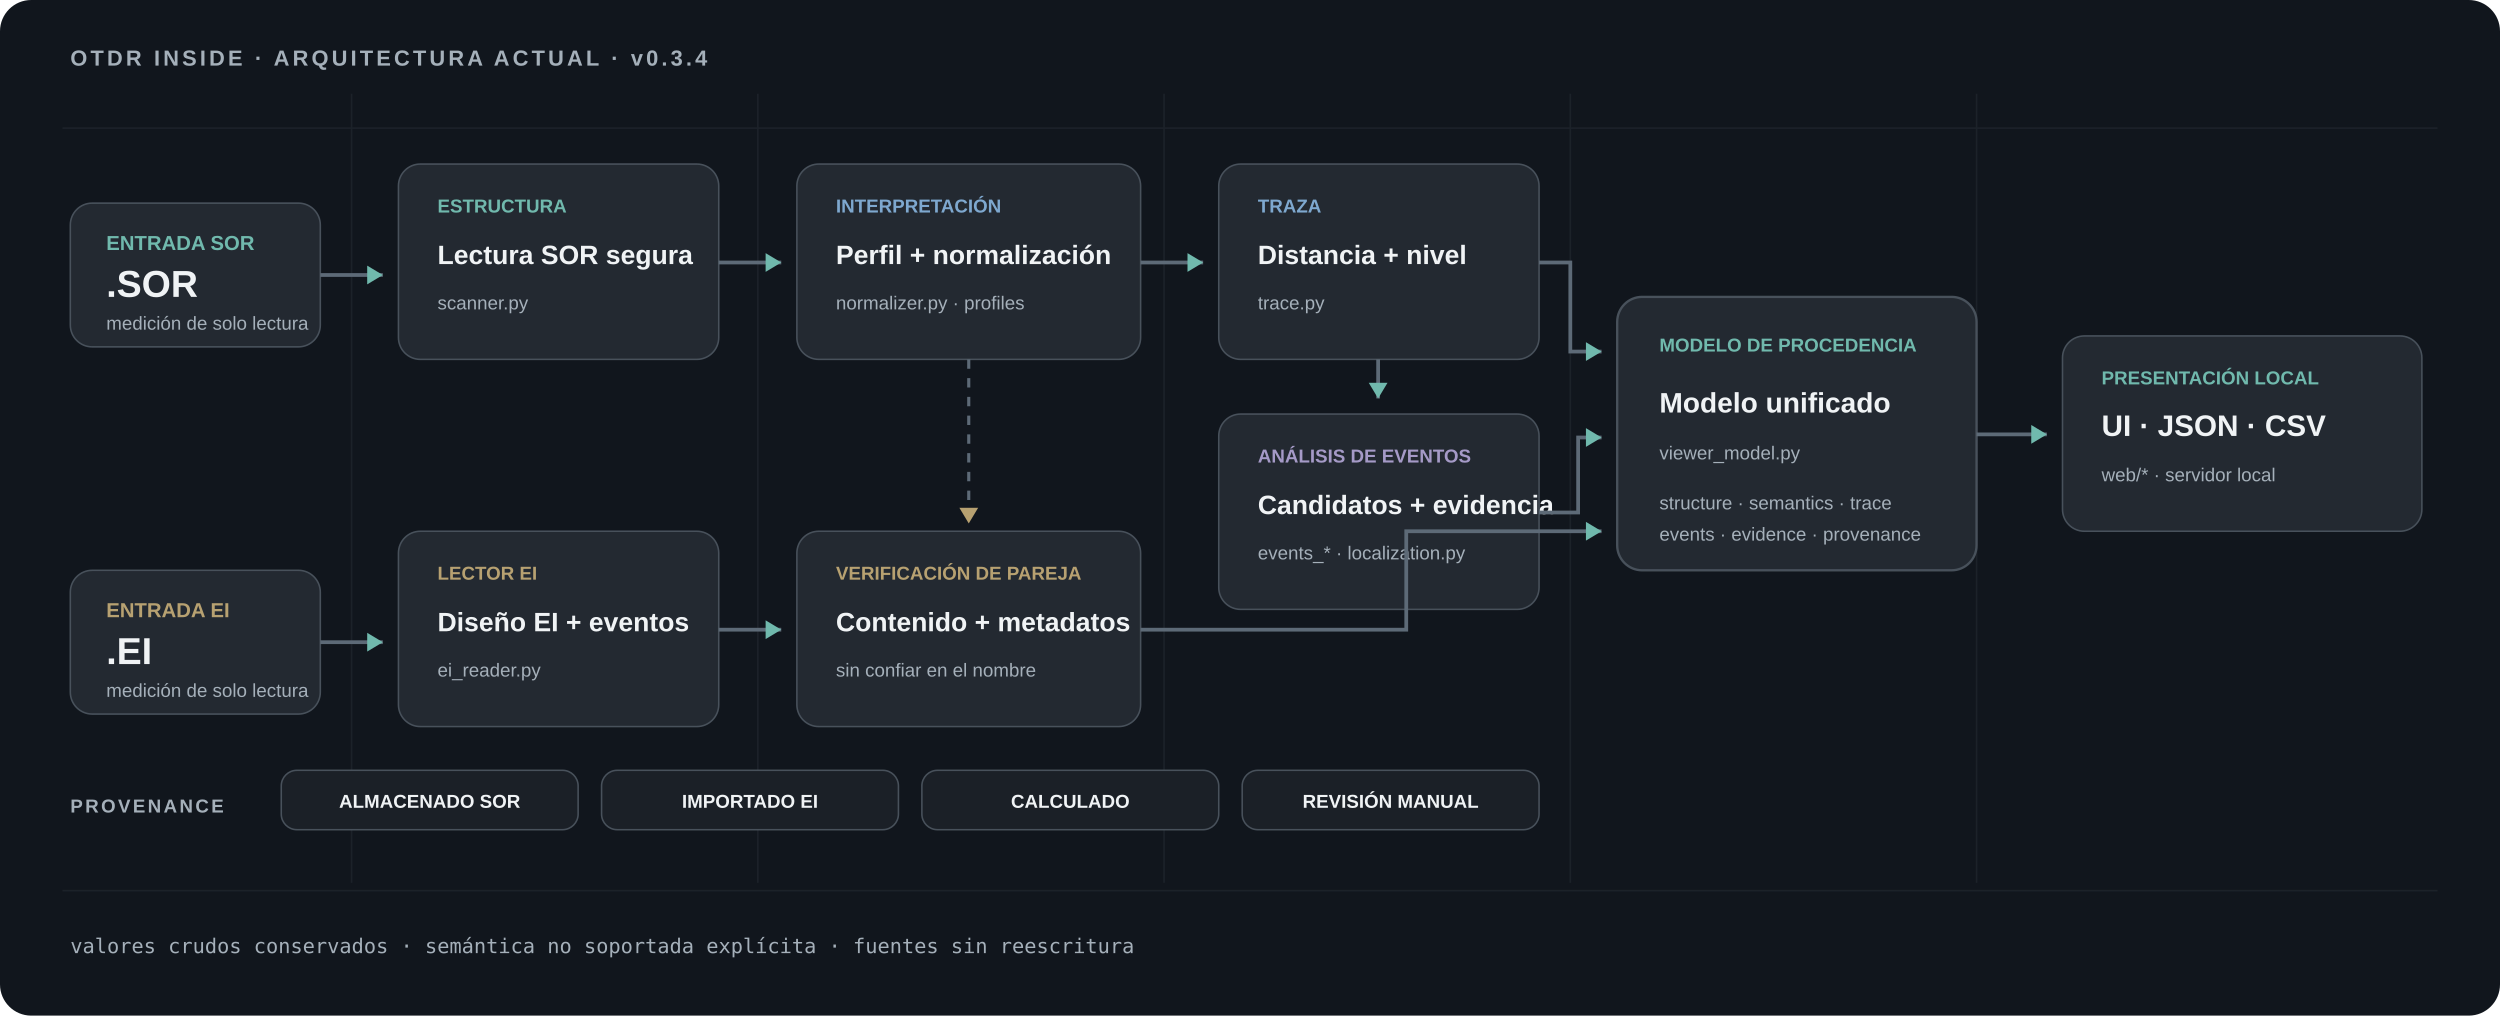
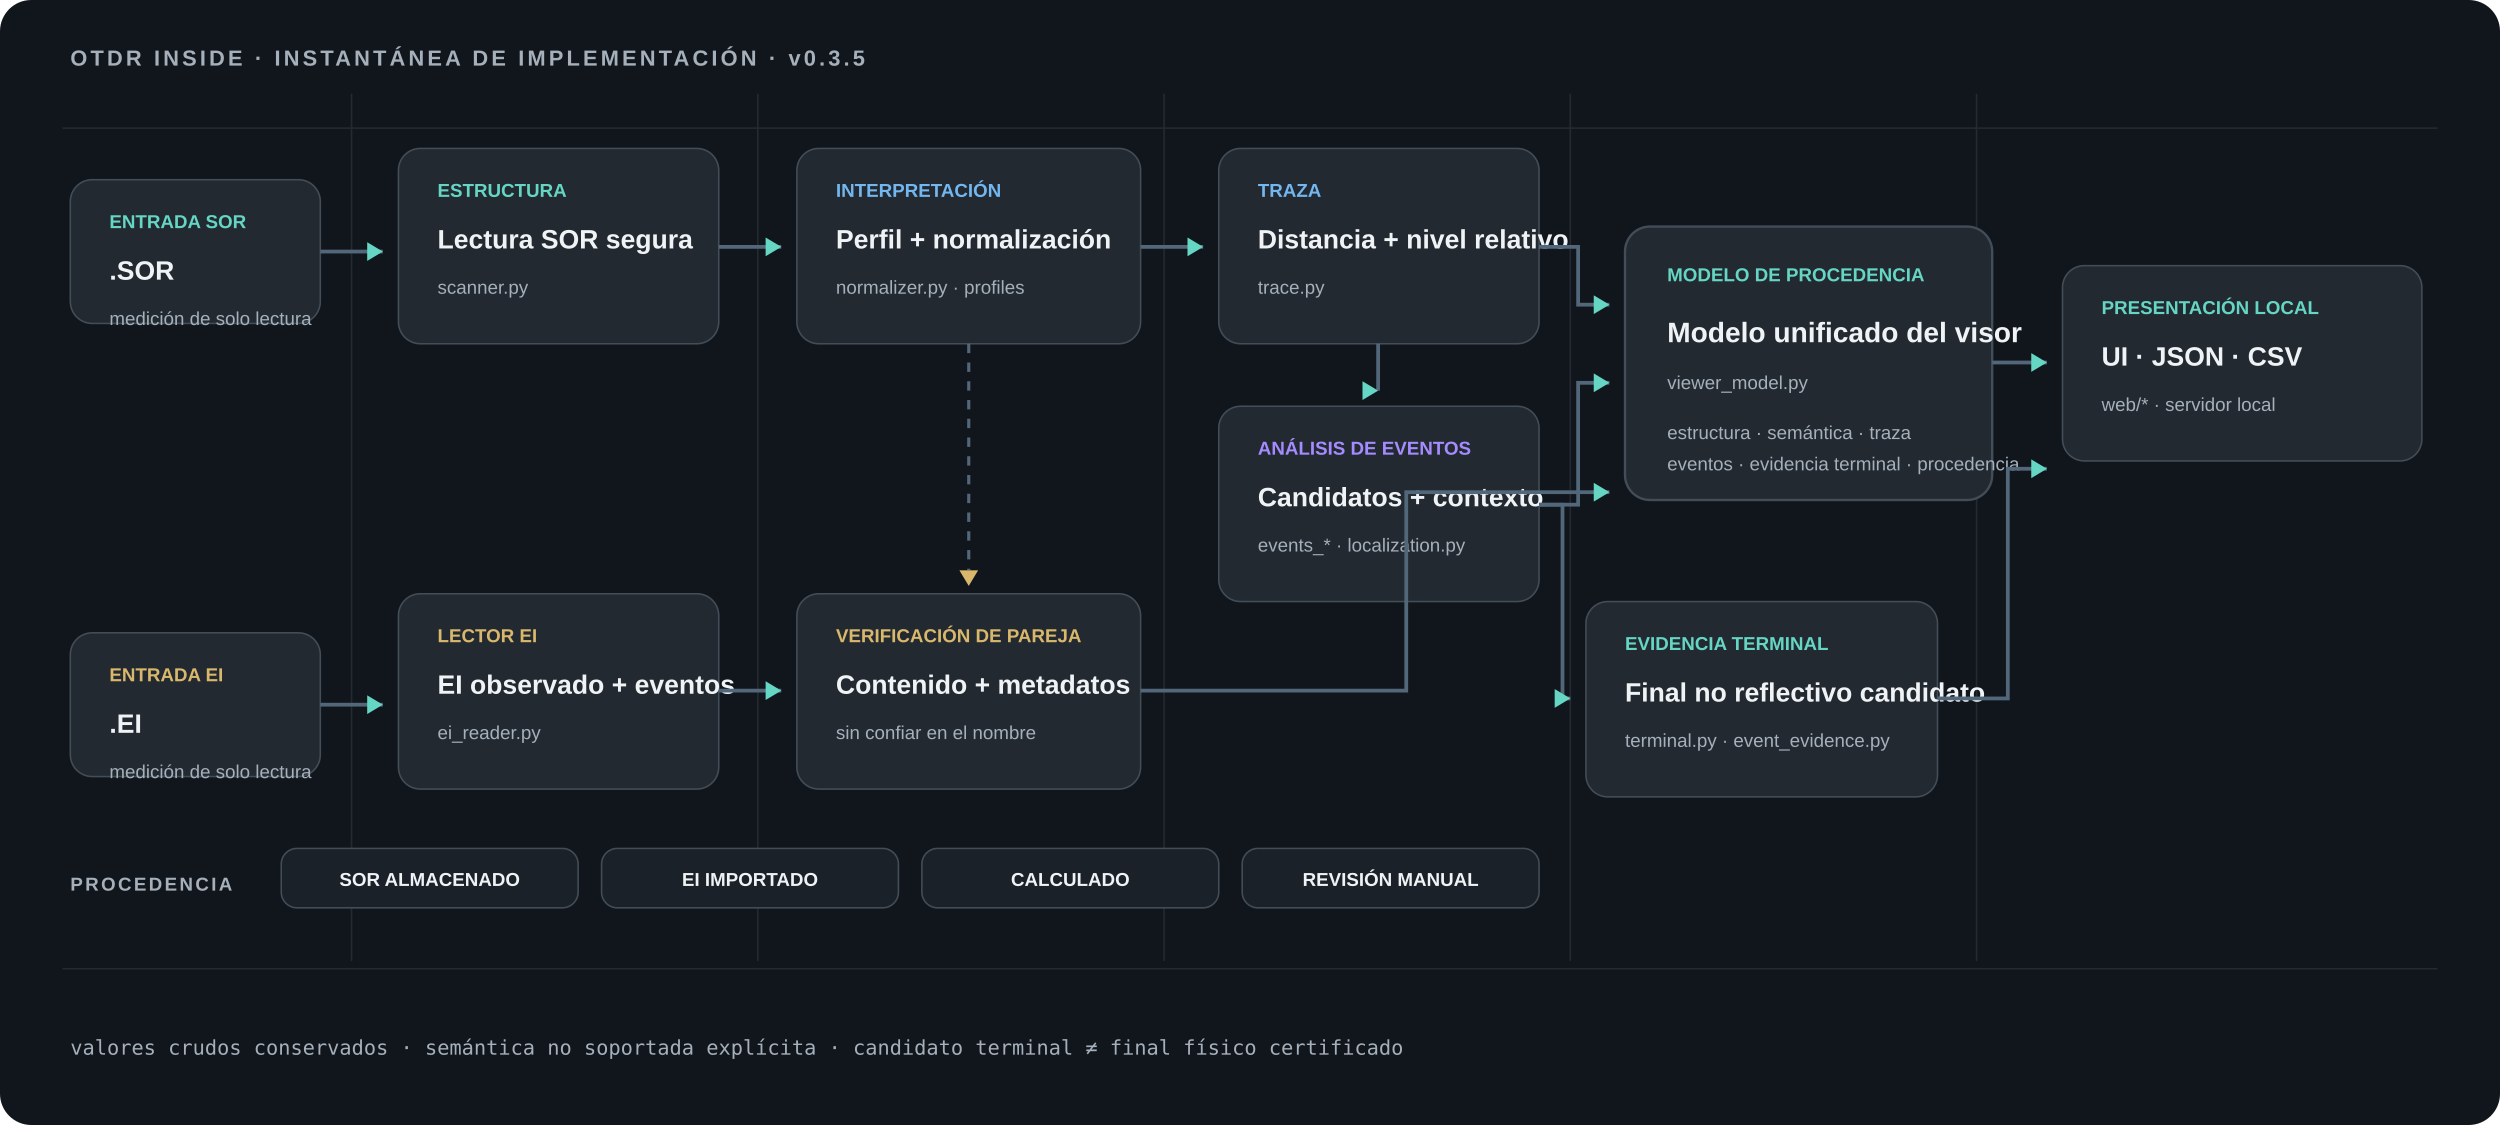
- <svg xmlns="http://www.w3.org/2000/svg" width="1600" height="650" viewBox="0 0 1600 650">
-   <rect width="1600" height="650" rx="20" fill="#11161d" />
-   <g opacity=".13" stroke="#66717c" stroke-width="1">
-     <path d="M40 82H1560M40 570H1560" />
-     <path d="M225 60V565M485 60V565M745 60V565M1005 60V565M1265 60V565" />
+ <svg xmlns="http://www.w3.org/2000/svg" width="1600" height="720" viewBox="0 0 1600 720">
+   <rect width="1600" height="720" rx="20" fill="#11161d" />
+   <g opacity=".13" stroke="#a5b0ba" stroke-width="1">
+     <path d="M40 82H1560M40 620H1560" />
+     <path d="M225 60V615M485 60V615M745 60V615M1005 60V615M1265 60V615" />
  </g>
  <g font-family="Segoe UI,Arial,sans-serif">
-     <text x="45" y="42" fill="#a5b0ba" font-size="14" font-weight="700" letter-spacing="2">OTDR INSIDE · ARQUITECTURA ACTUAL · v0.3.4</text>
-     <rect x="45" y="130" width="160" height="92" rx="14" fill="#232931" stroke="#48515b" />
-     <text x="68" y="160" fill="#70b9ad" font-size="13" font-weight="700">ENTRADA SOR</text>
-     <text x="68" y="190" fill="#f0f3f5" font-size="24" font-weight="700">.SOR</text>
-     <text x="68" y="211" fill="#a5b0ba" font-size="12">medición de solo lectura</text>
-     <rect x="45" y="365" width="160" height="92" rx="14" fill="#232931" stroke="#48515b" />
-     <text x="68" y="395" fill="#b7a171" font-size="13" font-weight="700">ENTRADA EI</text>
-     <text x="68" y="425" fill="#f0f3f5" font-size="24" font-weight="700">.EI</text>
-     <text x="68" y="446" fill="#a5b0ba" font-size="12">medición de solo lectura</text>
-     <rect x="255" y="105" width="205" height="125" rx="14" fill="#232931" stroke="#48515b" />
-     <text x="280" y="136" fill="#70b9ad" font-size="12" font-weight="700">ESTRUCTURA</text>
-     <text x="280" y="169" fill="#f0f3f5" font-size="17" font-weight="700">Lectura SOR segura</text>
-     <text x="280" y="198" fill="#a5b0ba" font-size="12">scanner.py</text>
-     <rect x="510" y="105" width="220" height="125" rx="14" fill="#232931" stroke="#48515b" />
-     <text x="535" y="136" fill="#7ea8cf" font-size="12" font-weight="700">INTERPRETACIÓN</text>
-     <text x="535" y="169" fill="#f0f3f5" font-size="17" font-weight="700">Perfil + normalización</text>
-     <text x="535" y="198" fill="#a5b0ba" font-size="12">normalizer.py · profiles</text>
-     <rect x="780" y="105" width="205" height="125" rx="14" fill="#232931" stroke="#48515b" />
-     <text x="805" y="136" fill="#7ea8cf" font-size="12" font-weight="700">TRAZA</text>
-     <text x="805" y="169" fill="#f0f3f5" font-size="17" font-weight="700">Distancia + nivel</text>
-     <text x="805" y="198" fill="#a5b0ba" font-size="12">trace.py</text>
-     <rect x="780" y="265" width="205" height="125" rx="14" fill="#232931" stroke="#48515b" />
-     <text x="805" y="296" fill="#a59ac7" font-size="12" font-weight="700">ANÁLISIS DE EVENTOS</text>
-     <text x="805" y="329" fill="#f0f3f5" font-size="17" font-weight="700">Candidatos + evidencia</text>
-     <text x="805" y="358" fill="#a5b0ba" font-size="12">events_* · localization.py</text>
-     <rect x="255" y="340" width="205" height="125" rx="14" fill="#232931" stroke="#48515b" />
-     <text x="280" y="371" fill="#b7a171" font-size="12" font-weight="700">LECTOR EI</text>
-     <text x="280" y="404" fill="#f0f3f5" font-size="17" font-weight="700">Diseño EI + eventos</text>
-     <text x="280" y="433" fill="#a5b0ba" font-size="12">ei_reader.py</text>
-     <rect x="510" y="340" width="220" height="125" rx="14" fill="#232931" stroke="#48515b" />
-     <text x="535" y="371" fill="#b7a171" font-size="12" font-weight="700">VERIFICACIÓN DE PAREJA</text>
-     <text x="535" y="404" fill="#f0f3f5" font-size="17" font-weight="700">Contenido + metadatos</text>
-     <text x="535" y="433" fill="#a5b0ba" font-size="12">sin confiar en el nombre</text>
-     <rect x="1035" y="190" width="230" height="175" rx="16" fill="#232931" stroke="#48515b" stroke-width="1.5" />
-     <text x="1062" y="225" fill="#70b9ad" font-size="12" font-weight="700">MODELO DE PROCEDENCIA</text>
-     <text x="1062" y="264" fill="#f0f3f5" font-size="18" font-weight="700">Modelo unificado</text>
-     <text x="1062" y="294" fill="#a5b0ba" font-size="12">viewer_model.py</text>
-     <text x="1062" y="326" fill="#a5b0ba" font-size="12">structure · semantics · trace</text>
-     <text x="1062" y="346" fill="#a5b0ba" font-size="12">events · evidence · provenance</text>
-     <rect x="1320" y="215" width="230" height="125" rx="14" fill="#232931" stroke="#48515b" />
-     <text x="1345" y="246" fill="#70b9ad" font-size="12" font-weight="700">PRESENTACIÓN LOCAL</text>
-     <text x="1345" y="279" fill="#f0f3f5" font-size="19" font-weight="700">UI · JSON · CSV</text>
-     <text x="1345" y="308" fill="#a5b0ba" font-size="12">web/* · servidor local</text>
-     <text x="45" y="520" fill="#a5b0ba" font-size="12" font-weight="700" letter-spacing="1.5">PROVENANCE</text>
-     <rect x="180" y="493" width="190" height="38" rx="10" fill="#1b2027" stroke="#48515b" />
-     <text x="275" y="517" fill="#f0f3f5" text-anchor="middle" font-size="12" font-weight="600">ALMACENADO SOR</text>
-     <rect x="385" y="493" width="190" height="38" rx="10" fill="#1b2027" stroke="#48515b" />
-     <text x="480" y="517" fill="#f0f3f5" text-anchor="middle" font-size="12" font-weight="600">IMPORTADO EI</text>
-     <rect x="590" y="493" width="190" height="38" rx="10" fill="#1b2027" stroke="#48515b" />
-     <text x="685" y="517" fill="#f0f3f5" text-anchor="middle" font-size="12" font-weight="600">CALCULADO</text>
-     <rect x="795" y="493" width="190" height="38" rx="10" fill="#1b2027" stroke="#48515b" />
-     <text x="890" y="517" fill="#f0f3f5" text-anchor="middle" font-size="12" font-weight="600">REVISIÓN MANUAL</text>
-     <text x="45" y="610" fill="#a5b0ba" font-family="Consolas,monospace" font-size="13">valores crudos conservados · semántica no soportada explícita · fuentes sin reescritura</text>
+     <text x="45" y="42" fill="#a5b0ba" font-size="14" font-weight="700" letter-spacing="2">OTDR INSIDE · INSTANTÁNEA DE IMPLEMENTACIÓN · v0.3.5</text>
+     <rect x="45" y="115" width="160" height="92" rx="14" fill="#232931" stroke="#434d57" />
+     <text x="70" y="146" fill="#65d6c3" font-size="12" font-weight="700">ENTRADA SOR</text>
+     <text x="70" y="179" fill="#f0f3f5" font-size="17" font-weight="700">.SOR</text>
+     <text x="70" y="208" fill="#a5b0ba" font-size="12">medición de solo lectura</text>
+     <rect x="45" y="405" width="160" height="92" rx="14" fill="#232931" stroke="#434d57" />
+     <text x="70" y="436" fill="#d9b86c" font-size="12" font-weight="700">ENTRADA EI</text>
+     <text x="70" y="469" fill="#f0f3f5" font-size="17" font-weight="700">.EI</text>
+     <text x="70" y="498" fill="#a5b0ba" font-size="12">medición de solo lectura</text>
+     <rect x="255" y="95" width="205" height="125" rx="14" fill="#232931" stroke="#434d57" />
+     <text x="280" y="126" fill="#65d6c3" font-size="12" font-weight="700">ESTRUCTURA</text>
+     <text x="280" y="159" fill="#f0f3f5" font-size="17" font-weight="700">Lectura SOR segura</text>
+     <text x="280" y="188" fill="#a5b0ba" font-size="12">scanner.py</text>
+     <rect x="510" y="95" width="220" height="125" rx="14" fill="#232931" stroke="#434d57" />
+     <text x="535" y="126" fill="#72b7ef" font-size="12" font-weight="700">INTERPRETACIÓN</text>
+     <text x="535" y="159" fill="#f0f3f5" font-size="17" font-weight="700">Perfil + normalización</text>
+     <text x="535" y="188" fill="#a5b0ba" font-size="12">normalizer.py · profiles</text>
+     <rect x="780" y="95" width="205" height="125" rx="14" fill="#232931" stroke="#434d57" />
+     <text x="805" y="126" fill="#72b7ef" font-size="12" font-weight="700">TRAZA</text>
+     <text x="805" y="159" fill="#f0f3f5" font-size="17" font-weight="700">Distancia + nivel relativo</text>
+     <text x="805" y="188" fill="#a5b0ba" font-size="12">trace.py</text>
+     <rect x="780" y="260" width="205" height="125" rx="14" fill="#232931" stroke="#434d57" />
+     <text x="805" y="291" fill="#a48cff" font-size="12" font-weight="700">ANÁLISIS DE EVENTOS</text>
+     <text x="805" y="324" fill="#f0f3f5" font-size="17" font-weight="700">Candidatos + contexto</text>
+     <text x="805" y="353" fill="#a5b0ba" font-size="12">events_* · localization.py</text>
+     <rect x="1015" y="385" width="225" height="125" rx="14" fill="#232931" stroke="#434d57" />
+     <text x="1040" y="416" fill="#65d6c3" font-size="12" font-weight="700">EVIDENCIA TERMINAL</text>
+     <text x="1040" y="449" fill="#f0f3f5" font-size="17" font-weight="700">Final no reflectivo candidato</text>
+     <text x="1040" y="478" fill="#a5b0ba" font-size="12">terminal.py · event_evidence.py</text>
+     <rect x="255" y="380" width="205" height="125" rx="14" fill="#232931" stroke="#434d57" />
+     <text x="280" y="411" fill="#d9b86c" font-size="12" font-weight="700">LECTOR EI</text>
+     <text x="280" y="444" fill="#f0f3f5" font-size="17" font-weight="700">EI observado + eventos</text>
+     <text x="280" y="473" fill="#a5b0ba" font-size="12">ei_reader.py</text>
+     <rect x="510" y="380" width="220" height="125" rx="14" fill="#232931" stroke="#434d57" />
+     <text x="535" y="411" fill="#d9b86c" font-size="12" font-weight="700">VERIFICACIÓN DE PAREJA</text>
+     <text x="535" y="444" fill="#f0f3f5" font-size="17" font-weight="700">Contenido + metadatos</text>
+     <text x="535" y="473" fill="#a5b0ba" font-size="12">sin confiar en el nombre</text>
+     <rect x="1040" y="145" width="235" height="175" rx="16" fill="#232931" stroke="#434d57" stroke-width="1.5" />
+     <text x="1067" y="180" fill="#65d6c3" font-size="12" font-weight="700">MODELO DE PROCEDENCIA</text>
+     <text x="1067" y="219" fill="#f0f3f5" font-size="18" font-weight="700">Modelo unificado del visor</text>
+     <text x="1067" y="249" fill="#a5b0ba" font-size="12">viewer_model.py</text>
+     <text x="1067" y="281" fill="#a5b0ba" font-size="12">estructura · semántica · traza</text>
+     <text x="1067" y="301" fill="#a5b0ba" font-size="12">eventos · evidencia terminal · procedencia</text>
+     <rect x="1320" y="170" width="230" height="125" rx="14" fill="#232931" stroke="#434d57" />
+     <text x="1345" y="201" fill="#65d6c3" font-size="12" font-weight="700">PRESENTACIÓN LOCAL</text>
+     <text x="1345" y="234" fill="#f0f3f5" font-size="17" font-weight="700">UI · JSON · CSV</text>
+     <text x="1345" y="263" fill="#a5b0ba" font-size="12">web/* · servidor local</text>
+     <text x="45" y="570" fill="#a5b0ba" font-size="12" font-weight="700" letter-spacing="1.5">PROCEDENCIA</text>
+     <rect x="180" y="543" width="190" height="38" rx="10" fill="#1b2128" stroke="#434d57" />
+     <text x="275" y="567" fill="#f0f3f5" text-anchor="middle" font-size="12" font-weight="600">SOR ALMACENADO</text>
+     <rect x="385" y="543" width="190" height="38" rx="10" fill="#1b2128" stroke="#434d57" />
+     <text x="480" y="567" fill="#f0f3f5" text-anchor="middle" font-size="12" font-weight="600">EI IMPORTADO</text>
+     <rect x="590" y="543" width="190" height="38" rx="10" fill="#1b2128" stroke="#434d57" />
+     <text x="685" y="567" fill="#f0f3f5" text-anchor="middle" font-size="12" font-weight="600">CALCULADO</text>
+     <rect x="795" y="543" width="190" height="38" rx="10" fill="#1b2128" stroke="#434d57" />
+     <text x="890" y="567" fill="#f0f3f5" text-anchor="middle" font-size="12" font-weight="600">REVISIÓN MANUAL</text>
+     <text x="45" y="675" fill="#a5b0ba" font-family="Consolas,monospace" font-size="13">valores crudos conservados · semántica no soportada explícita · candidato terminal ≠ final físico certificado</text>
  </g>
-   <g stroke="#5d6a77" stroke-width="2.4" fill="none">
-     <path d="M205 176H245M460 168H500M730 168H770M882 230V255M205 411H245M460 403H500" />
-     <path d="M730 403H900V340H1025M985 328H1010V280H1025M985 168H1005V225H1025M1265 278H1310" />
-   </g>
-   <g fill="#70b9ad">
-     <path d="M245 176l-10-6v12zM500 168l-10-6v12zM770 168l-10-6v12zM882 255l-6-10h12zM245 411l-10-6v12zM500 403l-10-6v12zM1025 340l-10-6v12zM1025 280l-10-6v12zM1025 225l-10-6v12zM1310 278l-10-6v12z" />
-   </g>
-   <path d="M620 230V325" stroke="#5d6a77" stroke-width="2" stroke-dasharray="6 6" fill="none" />
-   <polygon points="620,335 614,325 626,325" fill="#b7a171" />
+   <path d="M205 161 L245 161" stroke="#53677a" stroke-width="2.4" fill="none" />
+   <polygon points="245,161 235,155 235,167" fill="#65d6c3" />
+   <path d="M460 158 L500 158" stroke="#53677a" stroke-width="2.4" fill="none" />
+   <polygon points="500,158 490,152 490,164" fill="#65d6c3" />
+   <path d="M730 158 L770 158" stroke="#53677a" stroke-width="2.4" fill="none" />
+   <polygon points="770,158 760,152 760,164" fill="#65d6c3" />
+   <path d="M882 220 L882 250" stroke="#53677a" stroke-width="2.4" fill="none" />
+   <polygon points="882,250 872,244 872,256" fill="#65d6c3" />
+   <path d="M205 451 L245 451" stroke="#53677a" stroke-width="2.4" fill="none" />
+   <polygon points="245,451 235,445 235,457" fill="#65d6c3" />
+   <path d="M460 442 L500 442" stroke="#53677a" stroke-width="2.4" fill="none" />
+   <polygon points="500,442 490,436 490,448" fill="#65d6c3" />
+   <path d="M730 442 H900 V315 H1030" stroke="#53677a" stroke-width="2.4" fill="none" />
+   <polygon points="1030,315 1020,309 1020,321" fill="#65d6c3" />
+   <path d="M985 323 H1010 V245 H1030" stroke="#53677a" stroke-width="2.4" fill="none" />
+   <polygon points="1030,245 1020,239 1020,251" fill="#65d6c3" />
+   <path d="M985 158 H1010 V195 H1030" stroke="#53677a" stroke-width="2.4" fill="none" />
+   <polygon points="1030,195 1020,189 1020,201" fill="#65d6c3" />
+   <path d="M1240 447 H1285 V300 H1310" stroke="#53677a" stroke-width="2.4" fill="none" />
+   <polygon points="1310,300 1300,294 1300,306" fill="#65d6c3" />
+   <path d="M1275 232 L1310 232" stroke="#53677a" stroke-width="2.4" fill="none" />
+   <polygon points="1310,232 1300,226 1300,238" fill="#65d6c3" />
+   <path d="M985 323 H1000 V447 H1005" stroke="#53677a" stroke-width="2.4" fill="none" />
+   <polygon points="1005,447 995,441 995,453" fill="#65d6c3" />
+   <path d="M620 220 V365" stroke="#53677a" stroke-width="2" stroke-dasharray="6 6" fill="none" />
+   <polygon points="620,375 614,365 626,365" fill="#d9b86c" />
</svg>
